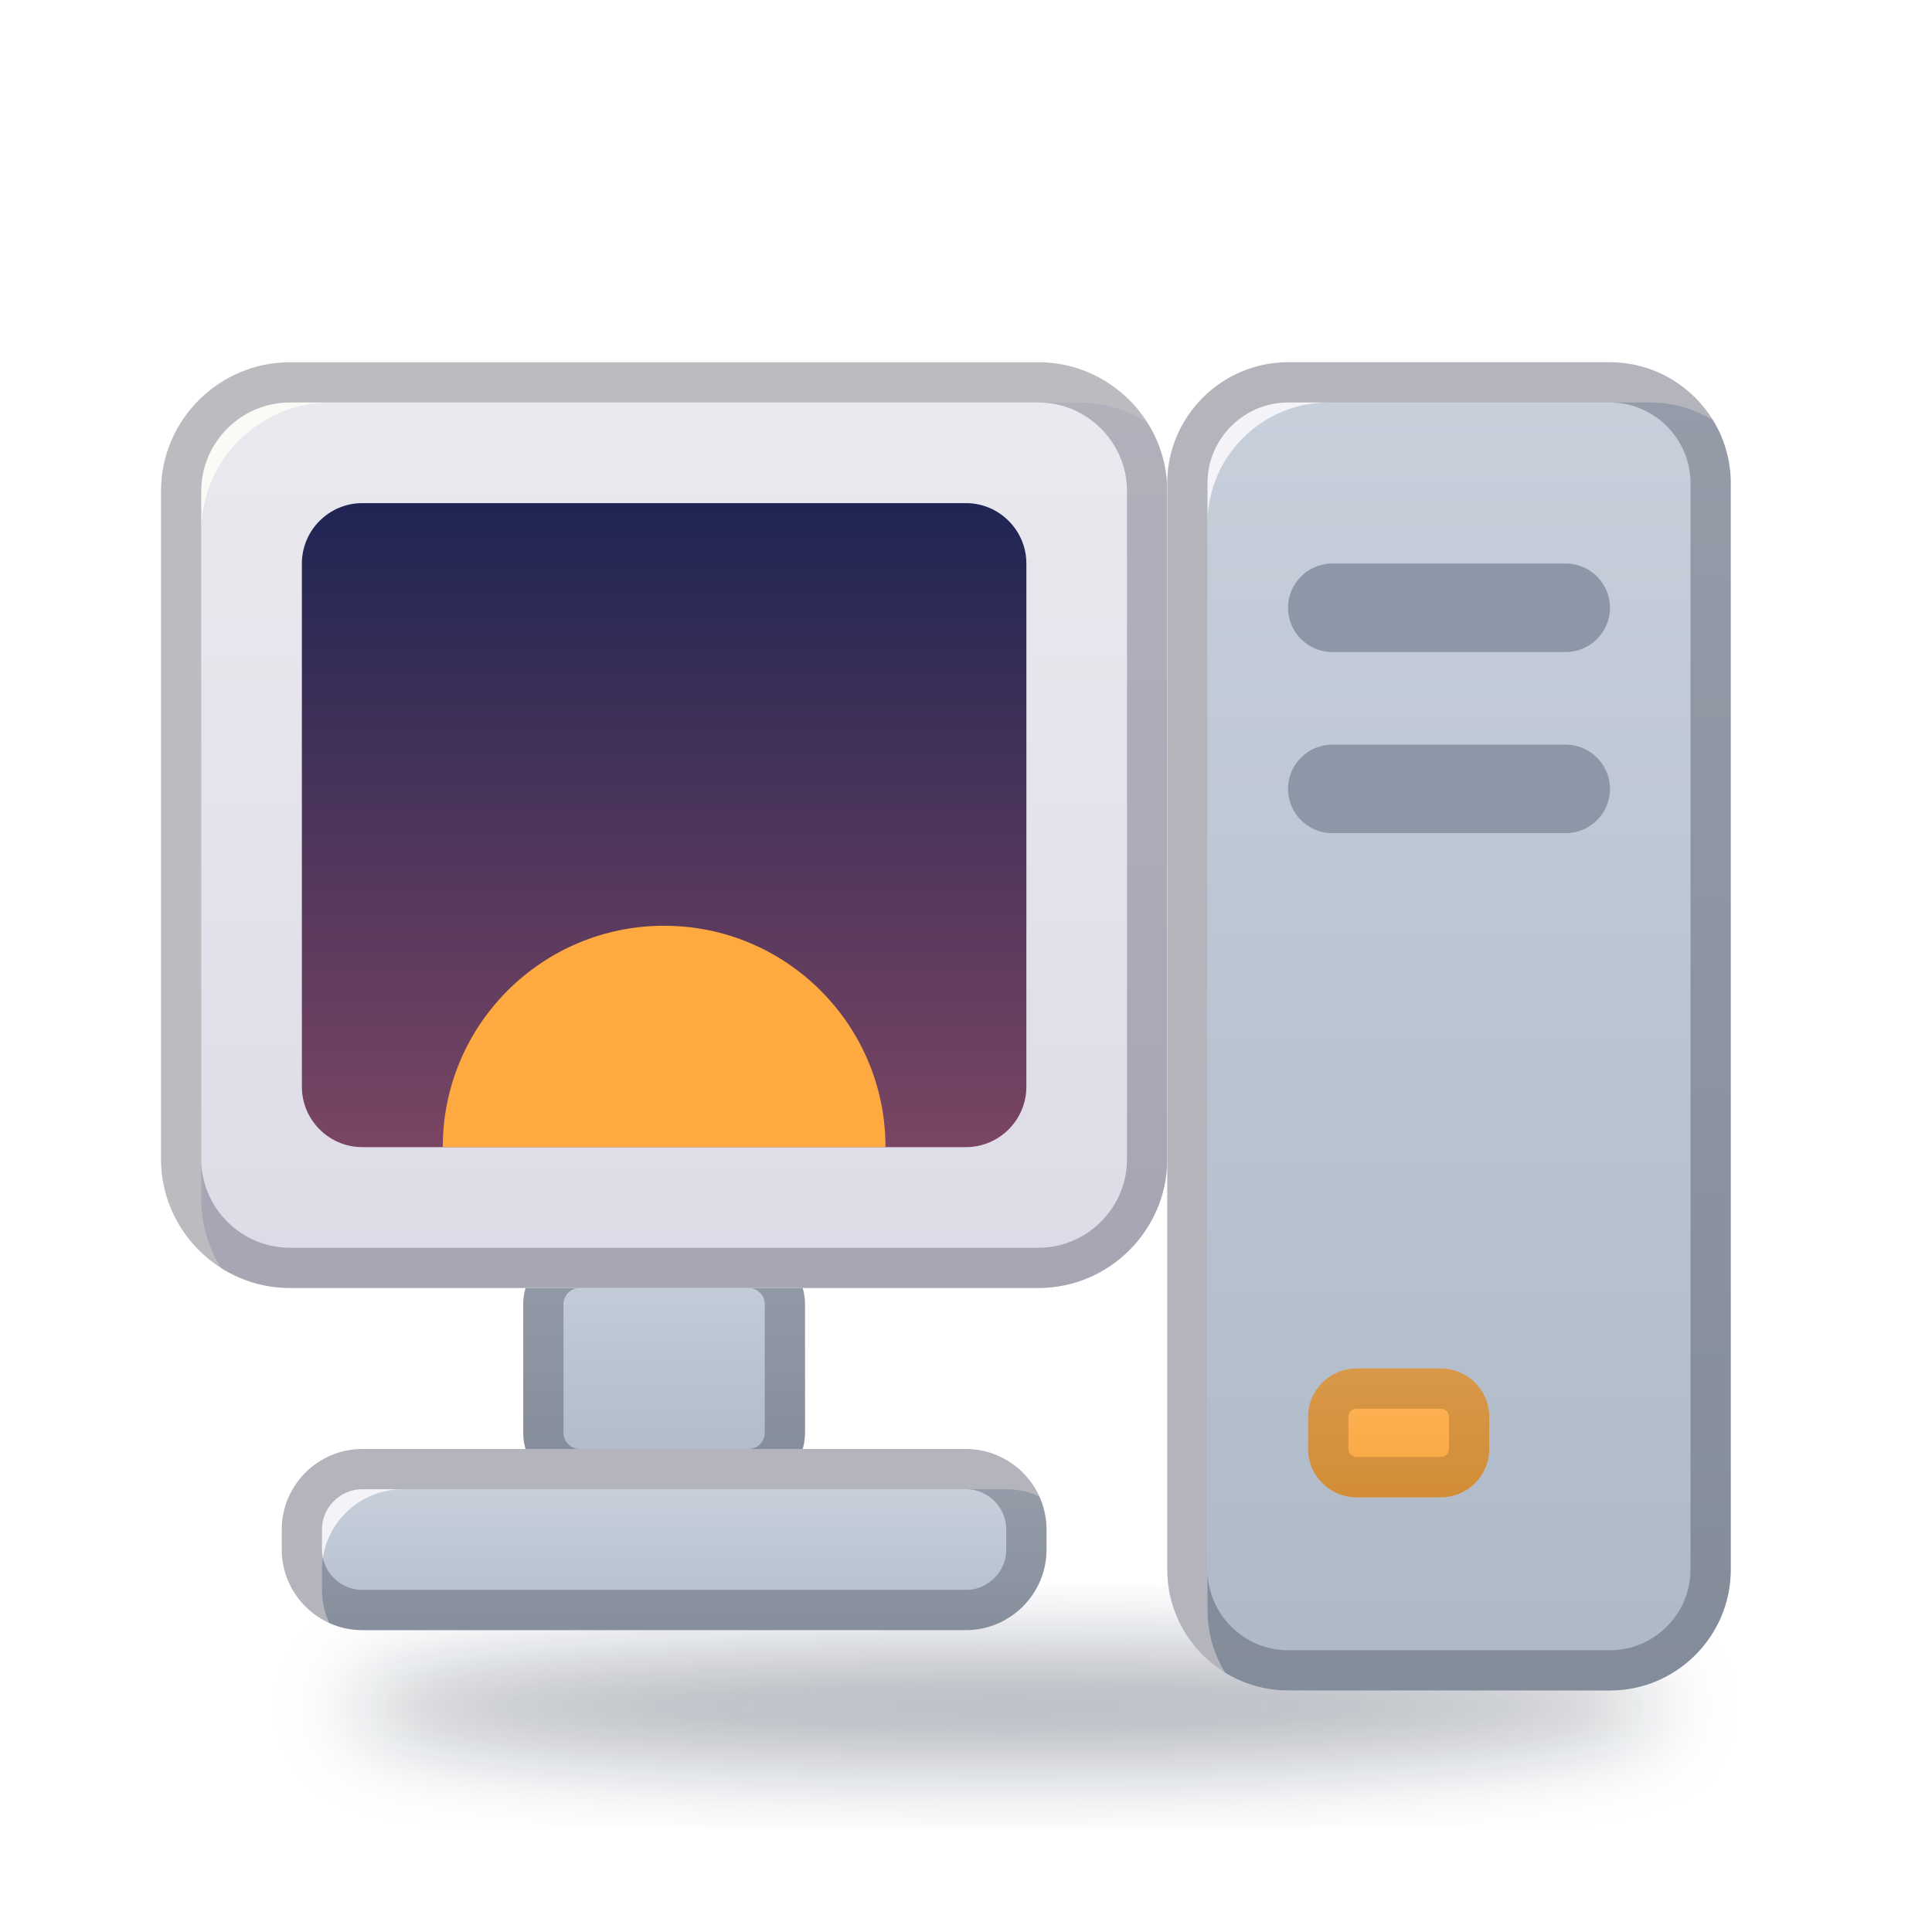
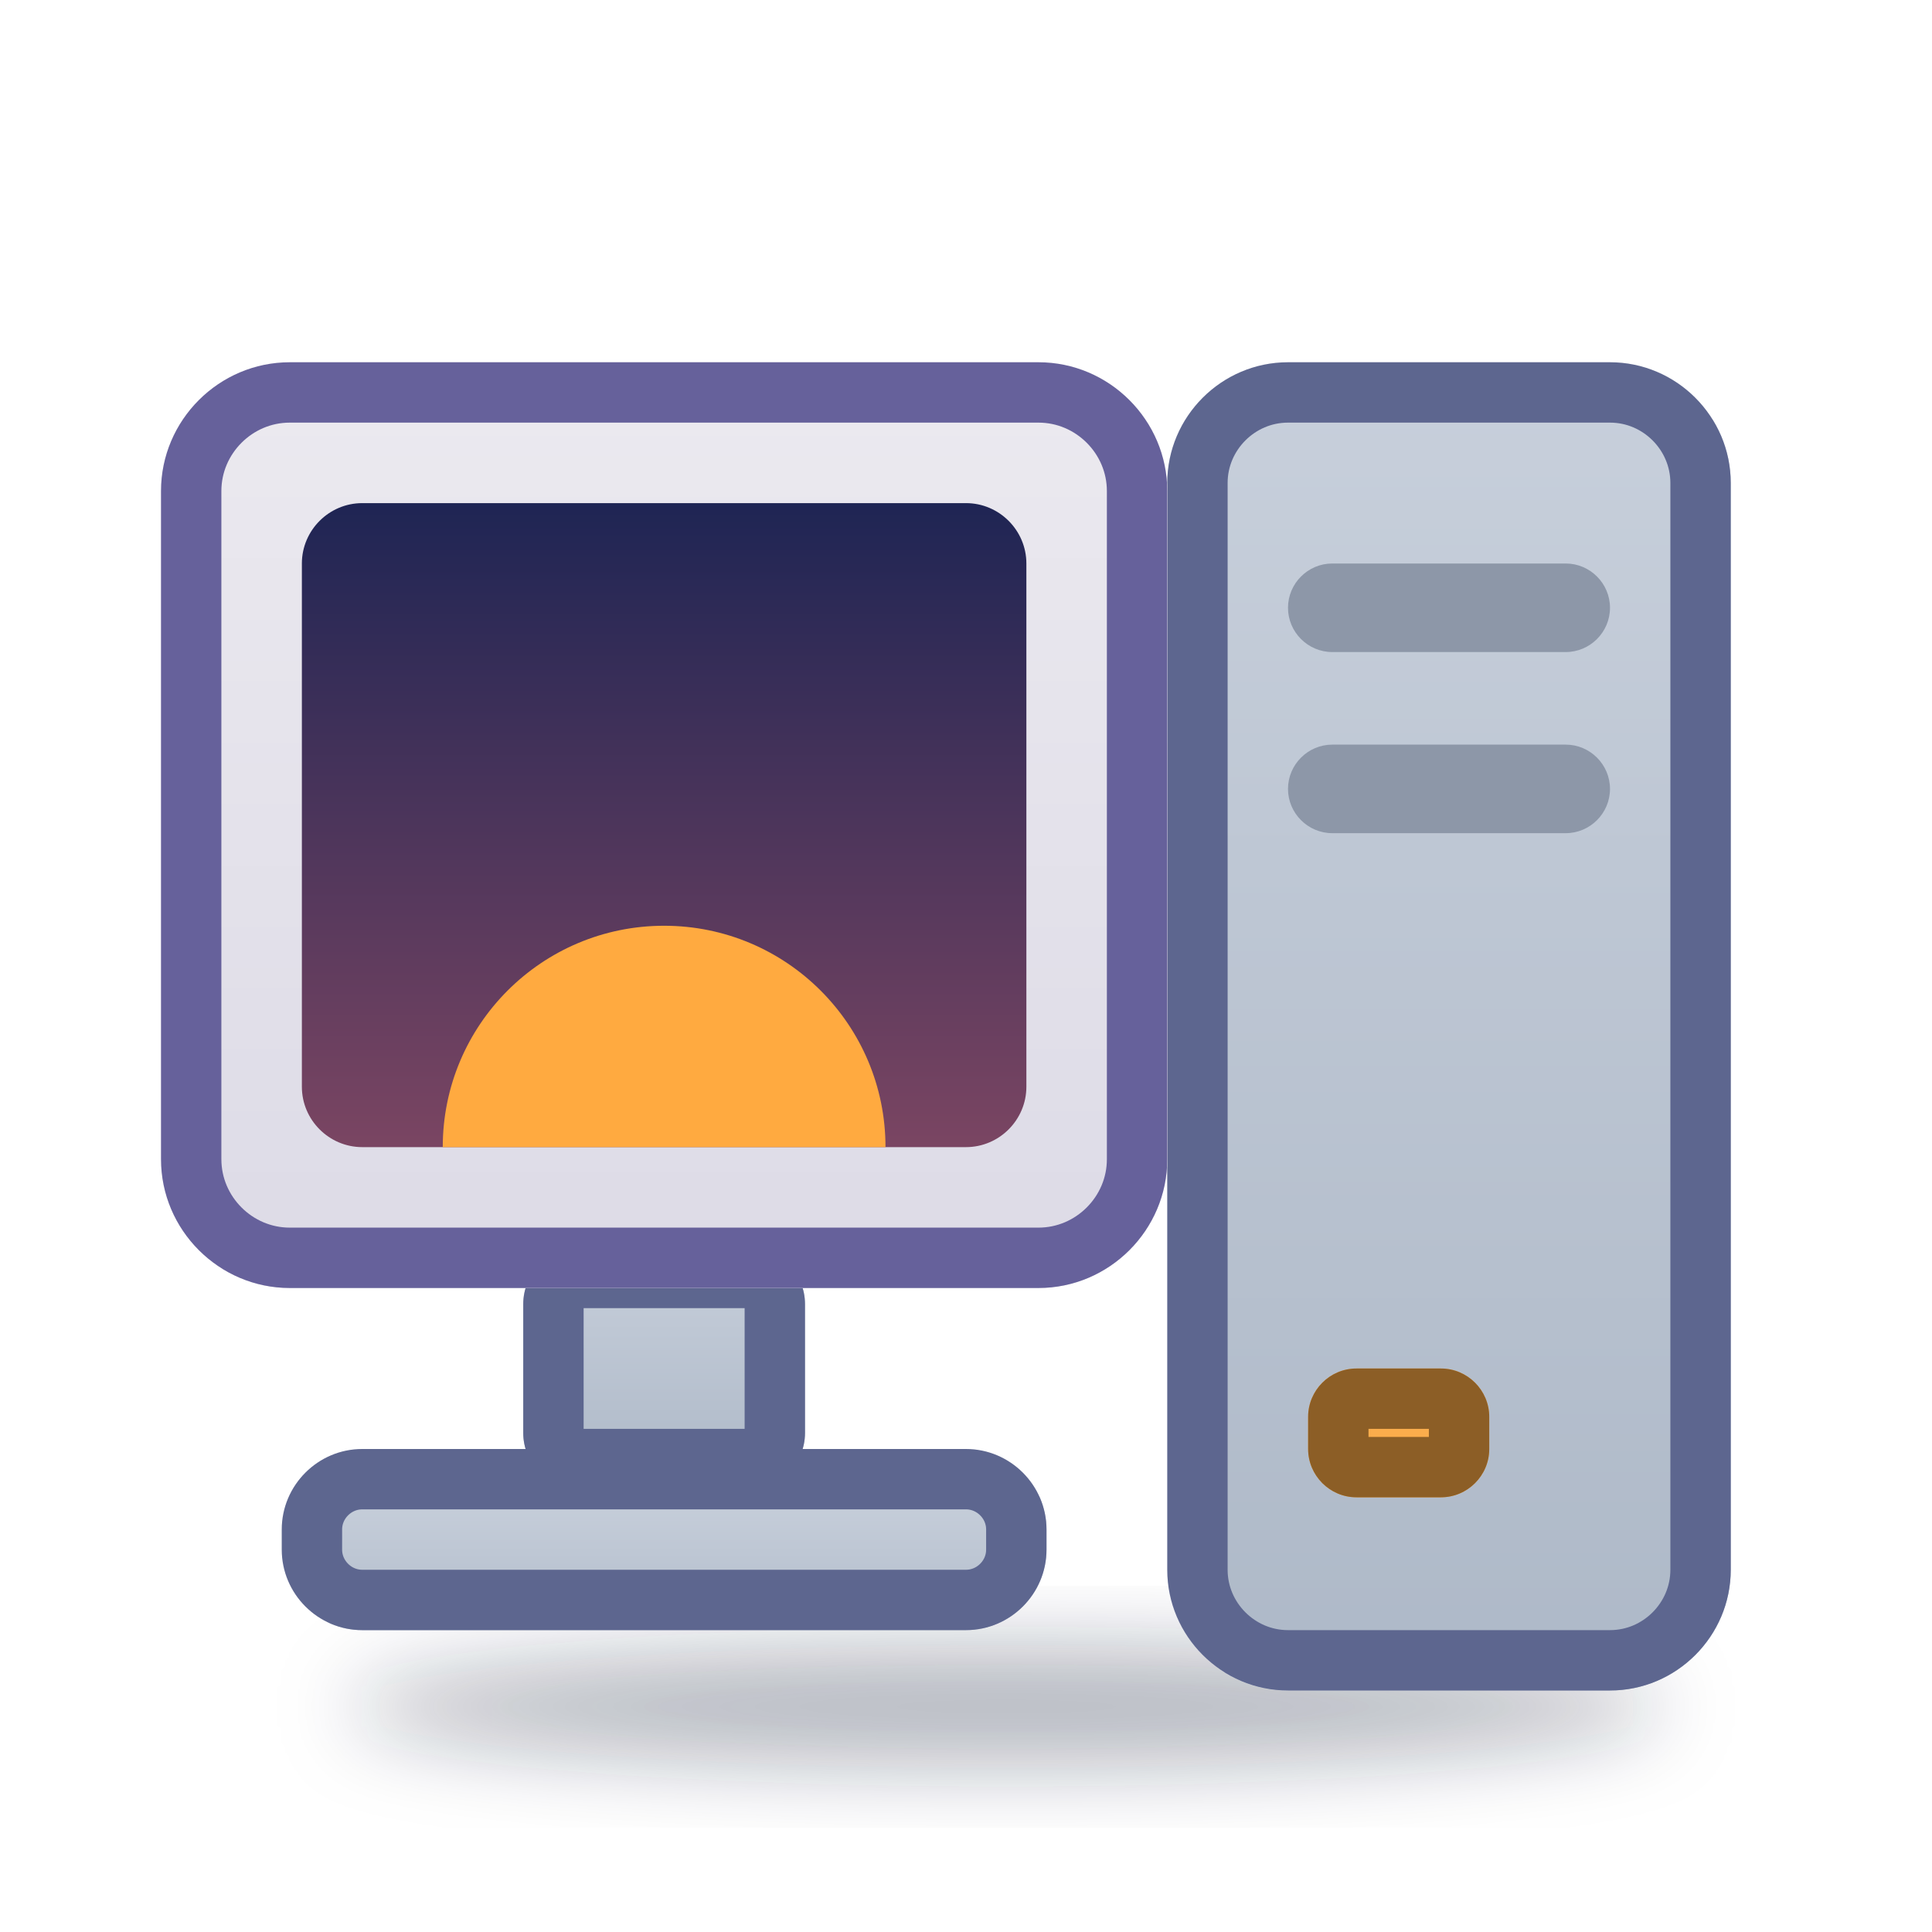
<svg xmlns="http://www.w3.org/2000/svg" viewBox="0 0 48 48" width="48" height="48">
  <defs>
    <filter id="e-mycomputer-48-b1" x="-50%" y="-50%" width="200%" height="200%">
      <feGaussianBlur stdDeviation="1" />
    </filter>
    <linearGradient id="e-mycomputer-48-gc7cfdbadb8c7" x1="0" y1="0" x2="0" y2="1">
      <stop offset="0" stop-color="#c7cfdb" />
      <stop offset="1" stop-color="#adb8c7" />
    </linearGradient>
    <clipPath id="e-mycomputer-48-c1">
      <path d="M29 12 C29 10.35 30.35 9 32 9 L40 9 C41.65 9 43 10.35 43 12 L43 39 C43 40.65 41.65 42 40 42 L32 42 C30.35 42 29 40.65 29 39 Z" clip-rule="evenodd" />
    </clipPath>
    <linearGradient id="e-mycomputer-48-gffb55af7a53e" x1="0" y1="0" x2="0" y2="1">
      <stop offset="0" stop-color="#ffb55a" />
      <stop offset="1" stop-color="#f7a53e" />
    </linearGradient>
    <clipPath id="e-mycomputer-48-c2">
      <path d="M32.5 35.2 C32.5 34.54 33.04 34 33.7 34 L35.8 34 C36.46 34 37 34.54 37 35.2 L37 36 C37 36.66 36.46 37.2 35.8 37.2 L33.7 37.2 C33.04 37.2 32.5 36.66 32.5 36 Z" clip-rule="evenodd" />
    </clipPath>
    <clipPath id="e-mycomputer-48-c3">
      <path d="M13 32.4 C13 31.63 13.63 31 14.4 31 L18.6 31 C19.37 31 20 31.63 20 32.4 L20 35.6 C20 36.37 19.37 37 18.6 37 L14.4 37 C13.63 37 13 36.37 13 35.6 Z" clip-rule="evenodd" />
    </clipPath>
    <clipPath id="e-mycomputer-48-c4">
      <path d="M7 38 C7 36.9 7.9 36 9 36 L24 36 C25.1 36 26 36.9 26 38 L26 38.5 C26 39.6 25.1 40.5 24 40.5 L9 40.5 C7.9 40.5 7 39.6 7 38.5 Z" clip-rule="evenodd" />
    </clipPath>
    <linearGradient id="e-mycomputer-48-gebe9efdcdae6" x1="0" y1="0" x2="0" y2="1">
      <stop offset="0" stop-color="#ebe9ef" />
      <stop offset="1" stop-color="#dcdae6" />
    </linearGradient>
    <clipPath id="e-mycomputer-48-c5">
      <path d="M4 12.2 C4 10.44 5.44 9 7.2 9 L25.8 9 C27.56 9 29 10.44 29 12.2 L29 28.8 C29 30.56 27.56 32 25.8 32 L7.2 32 C5.44 32 4 30.56 4 28.8 Z" clip-rule="evenodd" />
    </clipPath>
    <linearGradient id="e-mycomputer-48-g1f25547a4562" x1="0" y1="0" x2="0" y2="1">
      <stop offset="0" stop-color="#1f2554" />
      <stop offset="1" stop-color="#7a4562" />
    </linearGradient>
  </defs>
  <ellipse cx="25" cy="42.4" rx="16.34" ry="1.5" fill="#0a1230" opacity="0.3" filter="url(#e-mycomputer-48-b1)" />
  <path d="M29 12 C29 10.35 30.35 9 32 9 L40 9 C41.65 9 43 10.35 43 12 L43 39 C43 40.65 41.65 42 40 42 L32 42 C30.35 42 29 40.65 29 39 Z" fill="#f4f4f8" fill-rule="evenodd" />
  <g clip-path="url(#e-mycomputer-48-c1)">
    <path d="M29 12 C29 10.35 30.35 9 32 9 L40 9 C41.65 9 43 10.35 43 12 L43 39 C43 40.65 41.65 42 40 42 L32 42 C30.35 42 29 40.65 29 39 Z" fill="url(#e-mycomputer-48-gc7cfdbadb8c7)" fill-rule="evenodd" transform="translate(1 1)" />
  </g>
  <g clip-path="url(#e-mycomputer-48-c1)">
-     <path d="M29 12 C29 10.35 30.35 9 32 9 L40 9 C41.65 9 43 10.35 43 12 L43 39 C43 40.65 41.65 42 40 42 L32 42 C30.35 42 29 40.65 29 39 Z" fill="none" stroke="#1f2230" stroke-width="2" stroke-opacity="0.3" />
+     <path d="M29 12 C29 10.35 30.35 9 32 9 L40 9 C41.65 9 43 10.35 43 12 L43 39 C43 40.65 41.65 42 40 42 L32 42 C30.35 42 29 40.65 29 39 Z" fill="none" stroke="#5d668f" stroke-width="3" stroke-opacity="1" />
  </g>
  <path d="M32 15.1 C32 14.495 32.495 14 33.1 14 L38.9 14 C39.505 14 40 14.495 40 15.1 L40 15.1 C40 15.705 39.505 16.2 38.9 16.2 L33.1 16.2 C32.495 16.2 32 15.705 32 15.1 Z" fill="#8d97a8" fill-rule="evenodd" />
  <path d="M32 19.6 C32 18.995 32.495 18.5 33.1 18.5 L38.9 18.5 C39.505 18.5 40 18.995 40 19.6 L40 19.6 C40 20.205 39.505 20.7 38.9 20.7 L33.1 20.7 C32.495 20.7 32 20.205 32 19.6 Z" fill="#8d97a8" fill-rule="evenodd" />
  <path d="M32.5 35.2 C32.5 34.54 33.04 34 33.7 34 L35.8 34 C36.46 34 37 34.54 37 35.2 L37 36 C37 36.66 36.46 37.2 35.8 37.2 L33.7 37.2 C33.04 37.2 32.5 36.66 32.5 36 Z" fill="url(#e-mycomputer-48-gffb55af7a53e)" fill-rule="evenodd" />
  <g clip-path="url(#e-mycomputer-48-c2)">
-     <path d="M32.5 35.2 C32.5 34.54 33.04 34 33.7 34 L35.8 34 C36.46 34 37 34.54 37 35.2 L37 36 C37 36.66 36.46 37.2 35.8 37.2 L33.7 37.2 C33.04 37.2 32.5 36.66 32.5 36 Z" fill="none" stroke="#7d5422" stroke-width="2" stroke-opacity="0.3" />
+     <path d="M32.5 35.2 C32.5 34.54 33.04 34 33.7 34 L35.8 34 C36.46 34 37 34.54 37 35.2 L37 36 C37 36.66 36.46 37.2 35.8 37.2 L33.7 37.2 C33.04 37.2 32.5 36.66 32.5 36 Z" fill="none" stroke="#8c5e26" stroke-width="3" stroke-opacity="1" />
  </g>
  <path d="M13 32.4 C13 31.63 13.63 31 14.4 31 L18.6 31 C19.37 31 20 31.63 20 32.4 L20 35.6 C20 36.37 19.37 37 18.6 37 L14.4 37 C13.63 37 13 36.37 13 35.6 Z" fill="url(#e-mycomputer-48-gc7cfdbadb8c7)" fill-rule="evenodd" />
  <g clip-path="url(#e-mycomputer-48-c3)">
-     <path d="M13 32.4 C13 31.63 13.63 31 14.4 31 L18.6 31 C19.37 31 20 31.63 20 32.4 L20 35.6 C20 36.37 19.37 37 18.6 37 L14.4 37 C13.63 37 13 36.37 13 35.6 Z" fill="none" stroke="#1f2230" stroke-width="2" stroke-opacity="0.3" />
+     <path d="M13 32.4 C13 31.63 13.63 31 14.4 31 L18.6 31 C19.37 31 20 31.63 20 32.4 L20 35.6 C20 36.37 19.37 37 18.6 37 L14.4 37 C13.63 37 13 36.37 13 35.6 Z" fill="none" stroke="#5d668f" stroke-width="3" stroke-opacity="1" />
  </g>
  <path d="M7 38 C7 36.9 7.9 36 9 36 L24 36 C25.1 36 26 36.9 26 38 L26 38.5 C26 39.6 25.1 40.5 24 40.5 L9 40.5 C7.9 40.5 7 39.6 7 38.5 Z" fill="#f4f4f8" fill-rule="evenodd" />
  <g clip-path="url(#e-mycomputer-48-c4)">
    <path d="M7 38 C7 36.9 7.9 36 9 36 L24 36 C25.1 36 26 36.9 26 38 L26 38.5 C26 39.6 25.1 40.5 24 40.5 L9 40.5 C7.9 40.5 7 39.6 7 38.5 Z" fill="url(#e-mycomputer-48-gc7cfdbadb8c7)" fill-rule="evenodd" transform="translate(1 1)" />
  </g>
  <g clip-path="url(#e-mycomputer-48-c4)">
-     <path d="M7 38 C7 36.9 7.9 36 9 36 L24 36 C25.1 36 26 36.9 26 38 L26 38.5 C26 39.6 25.1 40.5 24 40.5 L9 40.5 C7.9 40.5 7 39.6 7 38.5 Z" fill="none" stroke="#1f2230" stroke-width="2" stroke-opacity="0.3" />
+     <path d="M7 38 C7 36.9 7.9 36 9 36 L24 36 C25.1 36 26 36.9 26 38 L26 38.5 C26 39.6 25.1 40.5 24 40.5 L9 40.5 C7.9 40.5 7 39.6 7 38.5 Z" fill="none" stroke="#5d668f" stroke-width="3" stroke-opacity="1" />
  </g>
  <path d="M4 12.2 C4 10.44 5.44 9 7.2 9 L25.8 9 C27.56 9 29 10.44 29 12.2 L29 28.8 C29 30.56 27.56 32 25.8 32 L7.2 32 C5.44 32 4 30.56 4 28.8 Z" fill="#fbfaf6" fill-rule="evenodd" />
  <g clip-path="url(#e-mycomputer-48-c5)">
    <path d="M4 12.2 C4 10.44 5.44 9 7.2 9 L25.8 9 C27.56 9 29 10.44 29 12.2 L29 28.8 C29 30.56 27.56 32 25.8 32 L7.2 32 C5.44 32 4 30.56 4 28.8 Z" fill="url(#e-mycomputer-48-gebe9efdcdae6)" fill-rule="evenodd" transform="translate(1 1)" />
  </g>
  <g clip-path="url(#e-mycomputer-48-c5)">
-     <path d="M4 12.2 C4 10.44 5.44 9 7.2 9 L25.8 9 C27.56 9 29 10.44 29 12.2 L29 28.8 C29 30.56 27.56 32 25.8 32 L7.2 32 C5.44 32 4 30.56 4 28.8 Z" fill="none" stroke="#2a2840" stroke-width="2" stroke-opacity="0.3" />
+     <path d="M4 12.2 C4 10.44 5.44 9 7.2 9 L25.8 9 C27.56 9 29 10.44 29 12.2 L29 28.8 C29 30.56 27.56 32 25.8 32 L7.2 32 C5.44 32 4 30.56 4 28.8 Z" fill="none" stroke="#66619b" stroke-width="3" stroke-opacity="1" />
  </g>
  <path d="M7.5 14 C7.5 13.175 8.175 12.5 9 12.5 L24 12.5 C24.825 12.5 25.5 13.175 25.5 14 L25.5 27 C25.5 27.825 24.825 28.5 24 28.5 L9 28.5 C8.175 28.5 7.5 27.825 7.5 27 Z" fill="url(#e-mycomputer-48-g1f25547a4562)" />
  <path d="M11 28.5 a5.5 5.5 0 0 1 11 0 Z" fill="#ffaa40" fill-rule="evenodd" />
</svg>
